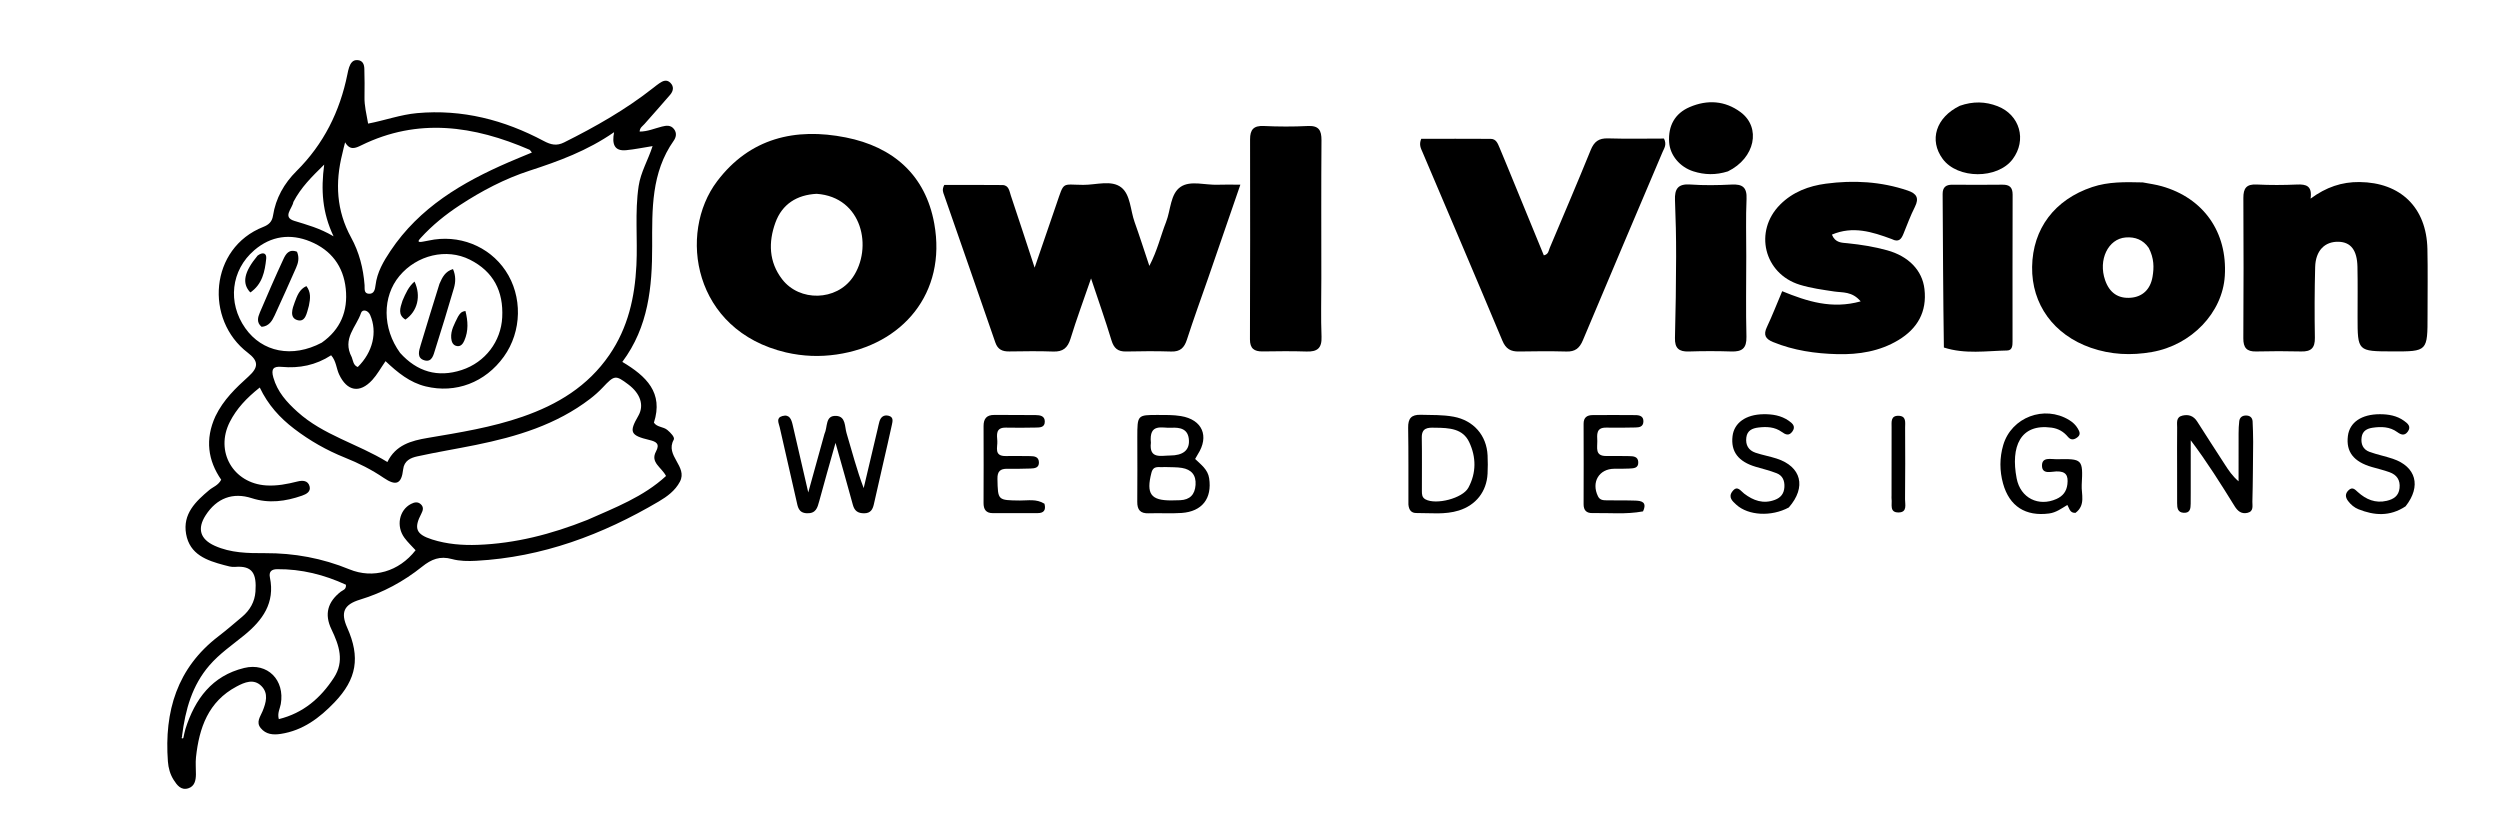
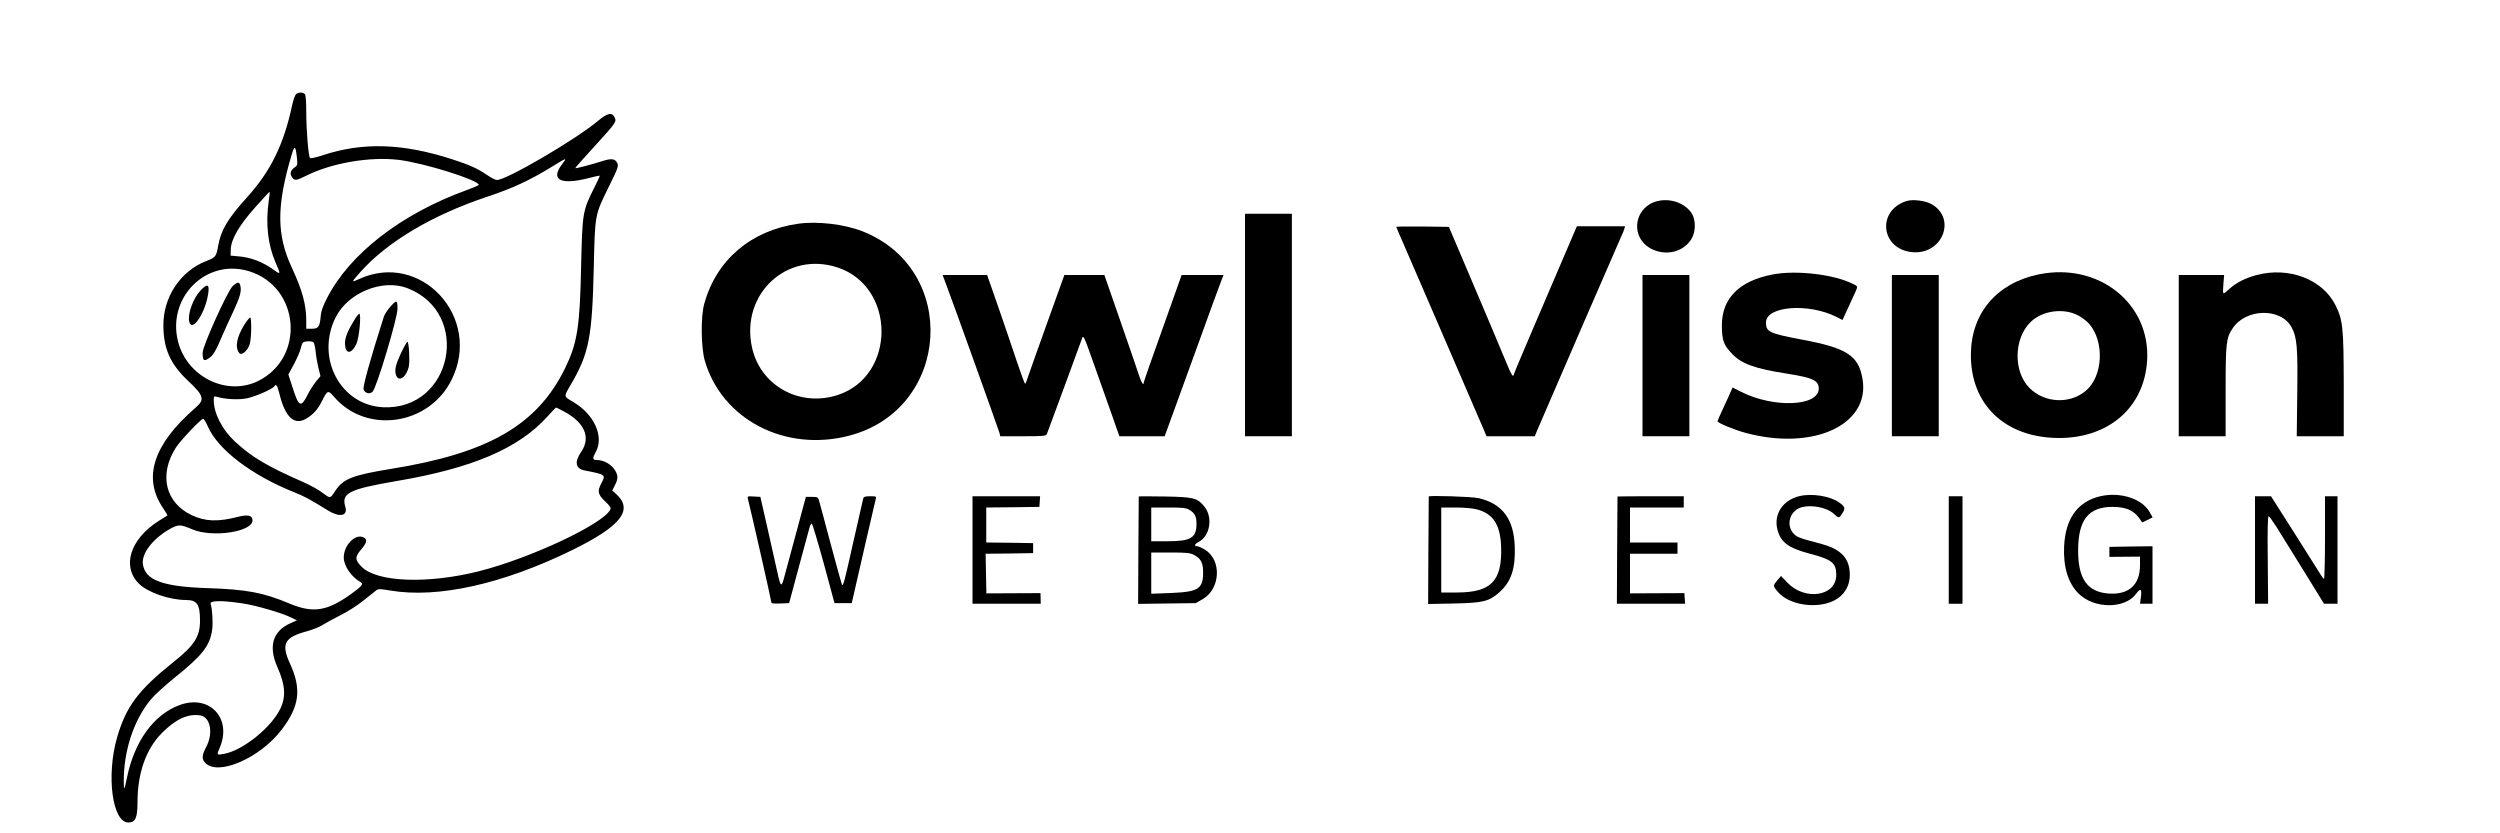
- <svg xmlns="http://www.w3.org/2000/svg" version="1.1" id="Layer_1" x="0px" y="0px" width="2000" viewBox="0 0 1024 336" enable-background="new 0 0 1024 336" xml:space="preserve" height="660">
-   <path fill="#000000" opacity="1" stroke="none" d=" M88.245,169.532   C91.535,162.73 96.61,157.932 101.82,153.218   C105.943,149.488 105.95,146.905 101.504,143.525   C83.741,130.02 85.821,100.641 107.864,91.971   C109.985,91.137 111.425,89.942 111.823,87.372   C112.928,80.225 116.379,74.152 121.457,69.104   C132.573,58.056 139.215,44.715 142.294,29.47   C142.492,28.492 142.683,27.502 143.011,26.564   C143.592,24.904 144.52,23.458 146.554,23.664   C148.642,23.876 149.201,25.494 149.237,27.276   C149.316,31.107 149.395,34.943 149.3,38.772   C149.213,42.312 150.085,45.656 150.778,49.67   C157.688,48.345 164.084,45.985 170.839,45.377   C189.355,43.709 206.519,48.166 222.702,56.78   C225.667,58.358 228.014,58.893 231.038,57.384   C243.883,50.971 256.321,43.915 267.626,34.994   C268.41,34.375 269.196,33.753 270.018,33.186   C271.463,32.189 273.033,31.451 274.545,32.913   C276.176,34.491 275.794,36.334 274.501,37.853   C271.046,41.911 267.456,45.853 263.949,49.867   C263.211,50.712 262.075,51.308 261.993,52.935   C265.224,52.935 268.107,51.645 271.101,50.892   C272.908,50.437 274.754,50.157 276.111,51.964   C277.311,53.564 276.91,55.31 275.963,56.655   C266.712,69.794 267.109,84.742 267.129,99.851   C267.15,116.434 265.646,132.893 254.902,147.274   C264.712,153.1 271.825,159.883 267.841,172.159   C269.126,174.086 271.717,173.767 273.367,175.17   C274.685,176.291 276.53,178.148 275.96,179.16   C272.276,185.691 281.801,190.074 278.49,196.344   C276.538,200.04 273.235,202.439 269.827,204.448   C246.715,218.071 222.117,227.279 195.054,228.74   C191.752,228.918 188.264,228.898 185.122,228.031   C180.221,226.678 176.732,228.076 172.881,231.159   C165.326,237.206 156.85,241.801 147.496,244.639   C140.83,246.662 139.426,249.875 142.231,256.166   C147.614,268.237 146.173,277.163 136.98,286.75   C130.9,293.091 124.056,298.263 114.99,299.646   C111.821,300.129 108.945,299.863 106.806,297.284   C104.761,294.819 106.616,292.622 107.544,290.35   C108.969,286.865 110.075,283.063 107.089,280.056   C103.939,276.886 100.188,278.493 96.897,280.242   C85.307,286.398 81.568,297.161 80.276,309.239   C80.03,311.544 80.277,313.9 80.249,316.232   C80.22,318.684 79.723,321.114 77.115,321.934   C74.147,322.866 72.507,320.643 71.141,318.503   C69.684,316.223 68.97,313.615 68.772,310.943   C67.255,290.441 72.483,272.66 89.52,259.632   C92.826,257.103 95.976,254.369 99.164,251.688   C102.366,248.995 104.341,245.539 104.636,241.376   C105.153,234.073 103.513,230.622 96.229,231.243   C94.787,231.366 93.257,230.896 91.817,230.514   C84.686,228.619 77.701,226.182 76.222,217.738   C74.788,209.546 80.113,204.457 85.738,199.74   C87.246,198.474 89.328,197.912 90.605,195.538   C85.186,187.676 83.897,179.012 88.245,169.532  M240.568,211.996   C251.864,206.979 263.514,202.569 272.805,194.007   C270.906,190.35 266.275,188.478 268.691,183.982   C270.384,180.832 268.816,179.937 266.033,179.271   C258.152,177.385 257.582,176.051 261.445,169.379   C263.916,165.111 262.38,160.284 257.346,156.5   C252.126,152.576 251.662,152.675 246.897,157.739   C245.307,159.428 243.549,160.993 241.707,162.405   C227.856,173.021 211.658,177.881 194.897,181.288   C186.916,182.91 178.869,184.22 170.918,185.97   C168.218,186.564 165.525,187.718 165.128,191.311   C164.471,197.262 162.252,198.242 157.176,194.781   C152.189,191.38 146.852,188.72 141.269,186.482   C133.811,183.492 126.906,179.562 120.495,174.669   C114.641,170.2 109.799,164.908 106.399,157.768   C100.92,162.12 96.887,166.44 94.131,171.861   C87.977,183.962 95.483,197.002 109.023,197.869   C113.416,198.15 117.637,197.319 121.849,196.26   C123.946,195.733 126.135,195.807 126.8,198.214   C127.414,200.438 125.452,201.455 123.703,202.065   C116.964,204.417 110.125,205.354 103.138,203.098   C95.386,200.594 88.773,203.05 84.231,210.106   C80.697,215.596 81.968,219.884 87.936,222.584   C94.507,225.556 101.558,225.649 108.527,225.614   C120.523,225.553 132.011,227.683 143.104,232.233   C152.844,236.229 163.379,233.183 170.226,224.417   C168.716,222.752 167.015,221.17 165.664,219.331   C162.158,214.56 163.496,207.966 168.334,205.456   C169.769,204.711 171.219,204.427 172.471,205.685   C173.575,206.793 173.296,208.047 172.617,209.343   C169.417,215.442 170.365,217.901 176.987,220.009   C183.072,221.946 189.433,222.445 195.735,222.212   C211.025,221.645 225.673,217.927 240.568,211.996  M173.619,97.943   C174.273,97.819 174.931,97.711 175.582,97.569   C187.822,94.889 200.244,99.751 207.061,109.894   C214.086,120.344 213.806,134.782 206.379,145.116   C198.744,155.739 186.633,160.293 174.379,157.316   C167.87,155.736 162.896,151.665 157.919,146.97   C155.89,149.89 154.456,152.534 152.483,154.682   C147.33,160.293 142.143,159.298 138.909,152.424   C137.742,149.943 137.733,146.946 135.63,144.562   C129.331,148.643 122.582,149.975 115.41,149.31   C111.978,148.992 110.955,150.133 111.959,153.663   C113.64,159.574 117.427,163.738 121.833,167.722   C132.453,177.325 146.413,180.745 158.681,188.286   C162.046,181.303 168.427,179.554 175.149,178.42   C188.269,176.205 201.406,174.108 214.048,169.721   C228.383,164.747 240.785,157.26 249.596,144.414   C257.237,133.273 260.018,120.842 260.673,107.675   C261.21,96.881 259.981,86.05 261.584,75.266   C262.438,69.521 265.481,64.557 267.298,58.882   C263.334,59.512 259.928,60.226 256.485,60.559   C251.529,61.04 250.611,57.951 251.535,53.179   C240.516,60.817 228.839,65.07 216.923,68.946   C206.765,72.25 197.305,77.218 188.35,83.083   C182.476,86.931 177.047,91.312 172.31,96.515   C171.398,97.517 170.49,98.611 173.619,97.943  M140.22,61.972   C137.215,73.855 137.792,85.342 143.805,96.304   C147.131,102.368 148.81,108.938 149.329,115.822   C149.435,117.226 148.936,119.227 151.073,119.361   C153.259,119.498 153.617,117.556 153.817,115.879   C154.448,110.573 157.059,106.116 159.928,101.82   C171.792,84.051 189.295,73.746 208.323,65.502   C211.434,64.154 214.58,62.886 217.864,61.517   C217.278,60.827 217.122,60.472 216.861,60.36   C194.14,50.542 171.24,47.146 147.972,58.57   C145.594,59.737 143.338,60.745 141.357,57.332   C140.917,59.023 140.627,60.138 140.22,61.972  M74.555,300.553   C74.817,300.801 73.813,301.638 74.969,301.447   C75.058,301.432 75.129,301.165 75.167,301.006   C75.433,299.876 75.611,298.72 75.96,297.617   C79.858,285.33 86.875,275.84 100.007,272.64   C109.614,270.3 116.747,277.614 115.008,287.421   C114.673,289.311 113.533,291.097 114.2,293.595   C124.266,291.117 131.338,284.942 136.747,276.658   C141.156,269.906 138.927,263.394 135.769,256.827   C132.769,250.59 134.227,245.582 139.566,241.401   C140.401,240.747 141.865,240.569 141.7,238.551   C132.858,234.466 123.491,232.09 113.518,232.176   C111.159,232.197 110.076,233.241 110.559,235.588   C112.7,245.979 107.584,253.069 100.067,259.21   C95.182,263.2 89.928,266.76 85.756,271.602   C78.716,279.771 75.937,289.558 74.555,300.553  M163.889,143.594   C170.812,151.285 179.275,153.817 189.118,150.596   C198.816,147.421 205.203,138.843 205.709,129.025   C206.258,118.354 202.133,110.256 192.449,105.394   C182.898,100.598 170.783,103.48 163.608,112.072   C156.588,120.478 156.519,133.478 163.889,143.594  M131.785,139.398   C139.463,133.996 142.579,126.492 141.623,117.314   C140.658,108.045 135.627,101.483 127.118,97.967   C118.932,94.583 111.006,95.675 104.204,101.485   C94.556,109.726 93.133,123.067 100.485,133.481   C107.391,143.265 119.694,145.798 131.785,139.398  M120.169,81.761   C119.757,84.424 115.566,87.962 120.498,89.493   C125.645,91.09 130.839,92.425 136.628,95.838   C131.984,86.044 131.42,76.851 132.789,66.457   C127.568,71.584 123.33,75.746 120.169,81.761  M144.084,145.362   C144.653,146.851 144.7,148.667 146.542,149.37   C152.71,143.296 154.66,135.075 151.619,128.069   C150.719,125.998 148.406,125.597 147.872,127.238   C146.033,132.896 140.013,137.7 144.084,145.362  z" />
-   <path fill="#000000" opacity="1" stroke="none" d=" M321.91,143.388   C283.847,134.421 277.608,94.573 293.742,73.266   C307.11,55.611 325.711,51.223 346.438,55.336   C365.812,59.181 379.077,70.706 382.674,90.622   C387.827,119.159 369.612,140.343 342.66,144.244   C335.831,145.233 329.053,145.03 321.91,143.388  M334.497,78.428   C326.408,78.845 320.365,82.628 317.605,90.226   C314.701,98.222 314.904,106.333 320.362,113.421   C327.523,122.722 342.577,122.32 349.262,112.683   C357.578,100.695 353.324,79.75 334.497,78.428  z" />
-   <path fill="#000000" opacity="1" stroke="none" d=" M494.913,112.796   C491.877,121.49 488.869,129.784 486.155,138.173   C485.079,141.5 483.402,143.141 479.751,143.027   C473.594,142.833 467.425,142.871 461.266,143.013   C457.877,143.091 456.241,141.687 455.255,138.428   C452.815,130.362 449.998,122.409 446.892,113.088   C443.773,122.147 440.906,129.879 438.491,137.749   C437.32,141.564 435.367,143.184 431.357,143.031   C425.37,142.802 419.367,142.921 413.372,142.992   C410.585,143.025 408.687,142.235 407.681,139.309   C400.749,119.166 393.695,99.066 386.708,78.942   C386.339,77.879 385.72,76.78 386.773,74.802   C394.421,74.802 402.505,74.743 410.587,74.836   C413.244,74.867 413.439,77.362 414.042,79.149   C417.177,88.443 420.202,97.775 423.784,108.67   C427.078,99.076 429.9,90.859 432.72,82.642   C435.984,73.131 434.806,74.708 443.69,74.763   C448.962,74.796 455.213,72.647 459.26,75.8   C463.064,78.765 462.992,85.137 464.725,89.974   C466.732,95.573 468.529,101.247 470.775,107.96   C474.113,101.543 475.419,95.574 477.627,89.966   C479.562,85.052 479.324,78.416 483.623,75.551   C487.67,72.853 493.675,74.923 498.813,74.704   C501.441,74.592 504.078,74.685 508.053,74.685   C503.52,87.854 499.29,100.144 494.913,112.796  z" />
-   <path fill="#000000" opacity="1" stroke="none" d=" M617.248,66.83   C622.363,79.336 627.355,91.478 632.352,103.631   C634.307,103.208 634.305,101.682 634.78,100.557   C640.407,87.22 646.105,73.911 651.55,60.499   C652.947,57.06 654.852,55.607 658.621,55.721   C666.386,55.958 674.163,55.792 681.563,55.792   C682.81,58.293 681.65,59.735 681.025,61.209   C670.127,86.951 659.142,112.655 648.339,138.436   C646.975,141.692 645.162,143.117 641.646,143.025   C635.157,142.856 628.659,142.89 622.168,143.014   C618.768,143.079 616.776,141.929 615.37,138.568   C604.58,112.782 593.585,87.081 582.66,61.351   C582.018,59.84 581.114,58.36 582.138,55.89   C591.434,55.89 601.022,55.855 610.609,55.916   C612.865,55.931 613.5,57.883 614.227,59.561   C615.219,61.851 616.162,64.163 617.248,66.83  z" />
-   <path fill="#000000" opacity="1" stroke="none" d=" M994.324,127.994   C994.335,143.016 994.335,143.016 979.927,142.978   C965.662,142.94 965.664,142.94 965.663,128.817   C965.662,121.987 965.755,115.155 965.613,108.328   C965.471,101.498 962.892,98.219 957.909,98.071   C952.229,97.903 948.467,101.683 948.291,108.421   C948.037,118.076 948.009,127.744 948.172,137.401   C948.241,141.533 946.639,143.1 942.606,142.998   C936.446,142.842 930.277,142.85 924.117,143.002   C920.231,143.099 918.846,141.443 918.868,137.622   C918.982,118.466 918.998,99.308 918.883,80.152   C918.859,76.14 920.14,74.402 924.359,74.614   C929.842,74.891 935.358,74.864 940.844,74.623   C944.589,74.459 947.153,75.127 946.416,80.392   C952.819,75.687 959.207,73.526 966.459,73.603   C983.27,73.78 993.883,84.005 994.267,101.01   C994.466,109.834 994.316,118.667 994.324,127.994  z" />
-   <path fill="#000000" opacity="1" stroke="none" d=" M877.67,73.757   C880.572,74.289 883.055,74.642 885.447,75.319   C902.598,80.171 912.386,94.12 911.282,112.024   C910.35,127.147 897.637,140.373 881.473,143.217   C872.94,144.718 864.595,144.343 856.388,141.483   C841.209,136.194 832.123,123.68 832.352,108.352   C832.586,92.662 841.626,80.787 856.961,75.659   C863.606,73.437 870.385,73.577 877.67,73.757  M880.131,100.592   C877.837,97.262 874.581,95.99 870.666,96.3   C863.474,96.87 859.357,105.481 862.256,113.812   C864.057,118.99 867.606,121.412 872.776,120.994   C877.553,120.607 880.788,117.604 881.675,112.437   C882.326,108.64 882.33,104.84 880.131,100.592  z" />
-   <path fill="#000000" opacity="1" stroke="none" d=" M774.874,96.969   C766.738,93.957 758.918,91.503 750.344,95.143   C751.755,98.594 754.424,98.431 756.778,98.673   C762.254,99.234 767.669,100.091 772.978,101.561   C781.811,104.007 787.376,109.806 788.258,117.431   C789.339,126.769 785.412,133.622 777.591,138.337   C769.927,142.958 761.366,144.317 752.601,144.099   C743.584,143.875 734.703,142.609 726.241,139.143   C723.137,137.872 722.196,136.227 723.714,133.015   C725.905,128.376 727.762,123.579 729.987,118.316   C740.243,122.507 750.324,125.76 762.128,122.481   C758.613,118.308 754.7,118.951 751.342,118.442   C746.564,117.717 741.776,117.089 737.158,115.662   C722.508,111.132 718.284,93.756 729.13,82.856   C734.311,77.649 740.873,75.205 747.887,74.272   C759.221,72.764 770.468,73.38 781.429,77.096   C785.04,78.32 786.172,80.154 784.331,83.8   C782.533,87.358 781.155,91.131 779.647,94.831   C778.802,96.903 777.778,98.461 774.874,96.969  z" />
-   <path fill="#000000" opacity="1" stroke="none" d=" M541.218,113   C541.217,121.327 540.993,129.162 541.299,136.977   C541.483,141.683 539.542,143.167 535.15,143.022   C529.162,142.824 523.161,142.899 517.168,142.987   C513.704,143.037 511.969,141.791 511.981,138.048   C512.069,110.738 512.087,83.428 512.03,56.118   C512.022,52.103 513.494,50.457 517.652,50.65   C523.634,50.928 529.65,50.954 535.629,50.652   C540.164,50.423 541.312,52.366 541.279,56.548   C541.131,75.198 541.217,93.849 541.218,113  z" />
-   <path fill="#000000" opacity="1" stroke="none" d=" M715.27,104   C715.265,115.329 715.069,126.162 715.342,136.983   C715.462,141.71 713.538,143.152 709.166,143.007   C703.342,142.814 697.502,142.821 691.678,143.011   C687.631,143.142 685.956,141.592 686.064,137.468   C686.356,126.315 686.513,115.157 686.539,104   C686.557,96.343 686.384,88.681 686.073,81.029   C685.889,76.497 687.234,74.258 692.288,74.612   C697.924,75.008 703.621,74.923 709.27,74.634   C713.717,74.406 715.598,75.755 715.385,80.515   C715.043,88.163 715.279,95.837 715.27,104  z" />
-   <path fill="#000000" opacity="1" stroke="none" d=" M796.215,141.385   C795.904,120.165 795.825,99.349 795.704,78.534   C795.687,75.753 797.018,74.675 799.682,74.695   C806.512,74.745 813.343,74.777 820.172,74.687   C823.097,74.649 824.382,75.753 824.372,78.788   C824.306,98.778 824.339,118.769 824.334,138.76   C824.333,140.461 824.321,142.561 822.138,142.602   C813.562,142.765 804.93,144.185 796.215,141.385  z" />
-   <path fill="#000000" opacity="1" stroke="none" d=" M802.74,42.371   C808.178,40.46 813.238,40.609 818.201,42.535   C827.359,46.088 830.263,56.399 824.382,64.243   C818.201,72.487 801.852,72.432 795.735,64.145   C790.063,56.46 792.92,47.149 802.74,42.371  z" />
-   <path fill="#000000" opacity="1" stroke="none" d=" M707.751,69.239   C702.765,70.811 698.163,70.671 693.621,69.228   C688.004,67.442 684.048,62.616 683.685,57.33   C683.221,50.573 686.028,45.492 692.09,42.895   C699.342,39.787 706.546,40.25 712.915,44.957   C721.469,51.278 718.878,63.799 707.751,69.239  z" />
-   <path fill="#000000" opacity="1" stroke="none" d=" M337.685,176.823   C339.099,173.875 337.911,169.177 342.489,169.391   C346.477,169.577 345.947,173.774 346.739,176.417   C348.977,183.877 350.895,191.434 353.766,198.972   C355.686,190.844 357.606,182.716 359.525,174.589   C359.754,173.619 359.934,172.635 360.216,171.681   C360.769,169.81 362.035,168.851 363.976,169.333   C366.08,169.855 365.62,171.618 365.319,173.025   C364.172,178.387 362.906,183.723 361.69,189.07   C360.436,194.582 359.205,200.098 357.93,205.605   C357.452,207.671 356.628,209.262 354.007,209.283   C351.433,209.304 350.014,208.344 349.334,205.834   C347.161,197.819 344.869,189.836 342.229,180.44   C339.755,189.249 337.579,196.762 335.557,204.316   C334.826,207.047 334.194,209.398 330.538,209.271   C326.979,209.147 326.775,206.537 326.224,204.157   C323.899,194.117 321.626,184.065 319.36,174.012   C318.98,172.329 317.751,170.213 320.455,169.451   C323.377,168.629 324.155,170.802 324.676,173.064   C326.685,181.789 328.701,190.512 331.063,200.747   C333.499,191.997 335.555,184.609 337.685,176.823  z" />
-   <path fill="#000000" opacity="1" stroke="none" d=" M922.892,180.061   C922.807,188.544 922.795,196.541 922.575,204.531   C922.53,206.156 923.201,208.465 920.616,209.088   C918.108,209.692 916.55,208.391 915.295,206.363   C909.693,197.314 904.045,188.293 897.324,179.38   C897.324,186.537 897.325,193.694 897.323,200.851   C897.323,202.351 897.326,203.85 897.302,205.35   C897.27,207.274 897.138,209.203 894.482,209.082   C891.938,208.966 891.759,207.054 891.75,205.139   C891.727,200.474 891.741,195.808 891.74,191.143   C891.739,185.478 891.698,179.812 891.76,174.148   C891.78,172.25 891.177,169.894 893.961,169.26   C896.473,168.688 898.509,169.398 899.966,171.694   C903.715,177.601 907.53,183.466 911.326,189.343   C912.843,191.69 914.379,194.024 916.915,196.184   C916.915,189.632 916.899,183.081 916.927,176.529   C916.934,174.868 916.996,173.196 917.197,171.549   C917.385,170.015 918.419,169.235 919.962,169.23   C921.532,169.225 922.559,170.06 922.663,171.591   C922.843,174.244 922.827,176.911 922.892,180.061  z" />
-   <path fill="#000000" opacity="1" stroke="none" d=" M465.84,178.098   C465.861,169.038 465.861,168.996 474.249,169.007   C477.399,169.011 480.6,168.952 483.689,169.461   C492.504,170.912 495.407,177.702 490.597,185.168   C490.25,185.706 489.959,186.279 489.525,187.042   C491.957,189.373 494.726,191.332 495.269,194.941   C496.509,203.182 492.415,208.566 483.992,209.148   C479.523,209.457 475.013,209.127 470.528,209.29   C467.062,209.416 465.787,207.872 465.823,204.524   C465.914,195.878 465.846,187.23 465.84,178.098  M476.834,190.334   C474.9,190.65 472.466,189.408 471.627,192.678   C469.41,201.326 471.344,204.088 479.904,204.006   C481.068,203.995 482.234,203.98 483.397,203.926   C487.384,203.741 489.427,201.642 489.703,197.659   C489.985,193.586 487.95,191.348 484.147,190.702   C482.033,190.342 479.841,190.444 476.834,190.334  M471.405,180.373   C470.602,187.197 475.574,185.626 479.238,185.617   C484.577,185.605 487.158,183.468 486.992,179.471   C486.792,174.647 483.36,174.034 479.659,174.252   C476.033,174.465 470.587,172.193 471.405,180.373  z" />
-   <path fill="#000000" opacity="1" stroke="none" d=" M850.112,209.113   C847.729,209.188 847.688,207.322 846.788,205.869   C844.414,207.296 842.188,208.985 839.311,209.364   C829.716,210.626 823.054,206.47 820.453,197.105   C819.009,191.907 818.995,186.553 820.523,181.345   C823.876,169.922 837.35,164.856 847.531,171.086   C848.98,171.973 850.205,173.086 851.054,174.551   C851.728,175.715 852.404,176.951 850.977,178.099   C849.637,179.178 848.277,179.466 847.046,177.992   C845.264,175.857 843.108,174.578 840.281,174.197   C827.478,172.468 823.518,181.985 826.018,194.977   C827.585,203.114 835.039,206.675 842.325,203.422   C844.958,202.246 846.469,200.338 846.809,197.349   C847.211,193.82 846.257,192.029 842.312,192.129   C840.134,192.185 836.384,193.498 836.399,189.707   C836.414,186.104 840.073,187.179 842.344,187.135   C852.921,186.929 853.255,187.004 852.67,197.646   C852.463,201.411 854.393,205.943 850.112,209.113  z" />
-   <path fill="#000000" opacity="1" stroke="none" d=" M576.885,205.688   C576.849,194.903 576.958,184.586 576.779,174.274   C576.713,170.427 578.069,168.831 581.969,168.937   C586.458,169.058 590.951,168.9 595.395,169.722   C603.546,171.229 608.935,177.335 609.315,185.607   C609.43,188.097 609.437,190.602 609.305,193.09   C608.913,200.414 604.539,205.957 597.53,208.145   C591.835,209.923 585.98,209.143 580.179,209.176   C578.229,209.187 577.095,208.146 576.885,205.688  M587.637,174.235   C584.775,174.131 582.295,174.304 582.363,178.27   C582.49,185.567 582.39,192.867 582.405,200.165   C582.408,201.49 582.423,202.792 583.874,203.581   C588.187,205.926 599.067,203.193 601.445,198.803   C604.74,192.72 604.673,186.249 601.775,180.12   C599.186,174.646 593.806,174.256 587.637,174.235  z" />
-   <path fill="#000000" opacity="1" stroke="none" d=" M427.814,205.366   C428.55,208.161 427.358,209.194 425.105,209.206   C418.946,209.238 412.787,209.21 406.629,209.22   C403.831,209.225 402.854,207.65 402.861,205.077   C402.889,194.59 402.929,184.103 402.869,173.617   C402.852,170.505 404.129,168.971 407.29,168.996   C412.949,169.042 418.609,168.99 424.268,169.063   C425.961,169.085 427.864,169.358 427.947,171.558   C428.049,174.246 425.855,174.141 424.038,174.172   C420.044,174.238 416.046,174.297 412.054,174.196   C407.714,174.086 408.339,177.169 408.504,179.727   C408.663,182.201 407.02,185.893 411.916,185.835   C415.244,185.795 418.574,185.818 421.903,185.861   C423.628,185.883 425.43,186.059 425.542,188.326   C425.658,190.68 423.814,190.894 422.111,190.949   C418.95,191.052 415.786,191.096 412.624,191.05   C409.736,191.008 408.487,192.057 408.555,195.202   C408.747,204.014 408.624,203.942 417.783,204.05   C421.057,204.089 424.456,203.284 427.814,205.366  z" />
-   <path fill="#000000" opacity="1" stroke="none" d=" M672.978,208.506   C665.885,209.816 659.068,209.056 652.269,209.197   C649.821,209.247 648.633,208.077 648.642,205.556   C648.679,194.578 648.689,183.599 648.642,172.621   C648.631,169.989 650.069,169.074 652.375,169.06   C658.196,169.025 664.018,169.009 669.838,169.068   C671.581,169.085 673.274,169.481 673.132,171.825   C673.009,173.86 671.438,174.107 669.901,174.136   C665.91,174.213 661.916,174.278 657.927,174.194   C653.688,174.105 654.173,177.1 654.255,179.715   C654.336,182.329 653.183,185.819 657.836,185.816   C660.996,185.815 664.157,185.79 667.316,185.863   C668.993,185.902 670.9,185.988 671.031,188.254   C671.189,190.979 668.977,190.856 667.192,190.965   C665.203,191.087 663.202,191.024 661.206,191.038   C654.934,191.082 651.72,196.548 654.526,202.312   C655.366,204.037 656.889,203.951 658.353,203.978   C662.177,204.048 666.007,203.947 669.828,204.085   C672.353,204.176 674.762,204.648 672.978,208.506  z" />
-   <path fill="#000000" opacity="1" stroke="none" d=" M985.324,206.429   C978.876,210.706 972.474,210.202 966.017,207.625   C964.315,206.946 962.896,205.74 961.767,204.245   C960.595,202.692 960.524,201.193 962,199.812   C963.588,198.325 964.605,199.532 965.76,200.578   C969.129,203.632 972.983,205.267 977.617,204.174   C980.396,203.518 982.506,202.202 982.853,198.988   C983.214,195.65 981.72,193.522 978.718,192.445   C976.38,191.607 973.949,191.023 971.557,190.337   C964.044,188.183 960.877,184.093 961.699,177.596   C962.404,172.018 967.292,168.708 974.765,168.701   C978.329,168.698 981.745,169.285 984.689,171.404   C986.17,172.469 987.795,173.735 986.191,175.885   C984.85,177.68 983.406,177.106 981.891,176.005   C978.851,173.795 975.375,173.725 971.852,174.232   C969.575,174.56 967.696,175.508 967.327,178.115   C966.93,180.921 967.888,183.167 970.59,184.141   C973.706,185.264 976.994,185.903 980.135,186.966   C989.611,190.172 991.86,198.161 985.324,206.429  z" />
-   <path fill="#000000" opacity="1" stroke="none" d=" M732.698,206.898   C725.533,210.772 716.113,210.217 711.234,205.802   C709.632,204.353 707.737,202.723 709.587,200.312   C711.621,197.662 712.903,200.077 714.399,201.216   C718.162,204.081 722.216,205.567 726.976,203.787   C729.454,202.86 730.73,201.19 730.889,198.568   C731.046,195.972 730.166,193.834 727.724,192.878   C724.948,191.792 722.022,191.09 719.155,190.243   C712.008,188.132 708.881,184.007 709.648,177.674   C710.307,172.228 715.076,168.835 722.203,168.705   C725.945,168.636 729.542,169.199 732.668,171.38   C734.185,172.44 735.712,173.738 734.088,175.88   C732.7,177.711 731.3,177.03 729.797,175.948   C726.903,173.865 723.581,173.742 720.212,174.156   C717.745,174.459 715.663,175.357 715.294,178.237   C714.901,181.313 716.177,183.508 719.071,184.481   C721.906,185.435 724.887,185.952 727.735,186.875   C737.815,190.144 740.021,198.521 732.698,206.898  z" />
-   <path fill="#000000" opacity="1" stroke="none" d=" M774.778,201.879   C774.779,192.274 774.756,183.153 774.797,174.032   C774.806,171.95 774.344,169.264 777.648,169.345   C780.939,169.426 780.326,172.153 780.336,174.194   C780.385,183.978 780.414,193.763 780.305,203.546   C780.282,205.631 781.322,208.86 777.731,208.942   C773.757,209.032 775.102,205.594 774.783,203.358   C774.737,203.033 774.777,202.695 774.778,201.879  z" />
-   <path fill="#000000" opacity="1" stroke="none" d=" M180.002,115.303   C181.204,112.524 182.38,110.21 185.545,109.25   C186.748,112.013 186.637,114.621 185.908,117.115   C183.446,125.535 180.88,133.926 178.228,142.289   C177.56,144.398 176.962,147.493 173.902,146.647   C170.566,145.725 171.615,142.705 172.313,140.362   C174.771,132.112 177.345,123.896 180.002,115.303  z" />
-   <path fill="#000000" opacity="1" stroke="none" d=" M164.86,122.211   C166.185,119.161 167.341,116.448 169.792,114.368   C172.566,120.285 170.995,126.565 166.066,129.944   C162.893,128 163.864,125.279 164.86,122.211  z" />
-   <path fill="#000000" opacity="1" stroke="none" d=" M187.591,128.758   C188.321,127.61 188.771,126.688 190.646,126.42   C191.678,130.508 191.954,134.544 190.177,138.584   C189.642,139.801 188.776,141.028 187.234,140.798   C185.474,140.536 184.929,139.018 184.812,137.486   C184.573,134.372 186.122,131.759 187.591,128.758  z" />
-   <path fill="#000000" opacity="1" stroke="none" d=" M121.655,102.152   C122.681,104.627 122.162,106.716 121.275,108.719   C118.384,115.246 115.486,121.771 112.488,128.249   C111.444,130.507 110.145,132.677 107.165,132.913   C104.986,131.153 105.609,128.991 106.447,127.026   C109.573,119.695 112.736,112.376 116.099,105.153   C117.037,103.138 118.357,100.879 121.655,102.152  z" />
-   <path fill="#000000" opacity="1" stroke="none" d=" M105.516,103.727   C107.766,102.086 109.272,102.747 109.038,105.005   C108.49,110.285 107.424,115.49 102.535,118.827   C98.986,115.085 99.937,110.443 105.516,103.727  z" />
-   <path fill="#000000" opacity="1" stroke="none" d=" M126.526,124.263   C125.651,127.257 125.144,131.236 121.691,130.127   C118.485,129.098 119.749,125.395 120.745,122.759   C121.711,120.202 122.629,117.521 125.501,116.222   C127.382,118.695 127.152,121.263 126.526,124.263  z" />
+ <svg xmlns="http://www.w3.org/2000/svg" version="1.0" width="2000pt" height="666pt" viewBox="0 0 2000 666" preserveAspectRatio="xMidYMid meet">
+   <g transform="translate(0,666) scale(0.1,-0.1)" fill="#000000" stroke="none">
+     <path d="M2367 5905 c-8 -8 -22 -49 -31 -92 -67 -311 -171 -523 -361 -733 -154 -170 -208 -262 -230 -388 -15 -85 -19 -91 -99 -122 -204 -81 -341 -288 -339 -515 1 -187 57 -310 200 -444 124 -116 133 -148 57 -213 -336 -291 -424 -557 -262 -799 22 -33 39 -61 37 -63 -2 -2 -34 -22 -70 -44 -227 -143 -297 -363 -158 -501 70 -70 242 -130 375 -131 91 0 114 -33 114 -166 0 -127 -45 -197 -213 -331 -281 -224 -380 -357 -451 -605 -87 -305 -37 -678 91 -678 56 0 73 38 73 160 0 235 67 426 195 556 111 112 213 158 310 140 79 -15 102 -142 45 -251 -36 -69 -38 -98 -6 -130 104 -104 437 42 609 267 143 188 161 325 67 529 -73 158 -45 211 136 259 44 12 99 34 124 50 25 16 90 51 145 79 56 28 137 79 184 118 46 37 92 74 102 81 15 12 33 11 110 -2 379 -65 901 51 1456 323 393 193 494 323 350 451 l-29 26 21 42 c25 48 26 73 7 110 -28 53 -92 92 -152 92 -34 0 -36 14 -9 62 70 123 -10 303 -179 402 -78 46 -77 40 -22 135 148 251 173 382 186 931 10 441 8 427 121 657 72 146 78 163 68 187 -17 37 -48 41 -121 17 -82 -26 -212 -61 -216 -56 -2 1 66 79 151 171 176 193 181 200 164 235 -22 43 -56 36 -133 -28 -181 -151 -731 -473 -809 -473 -11 0 -47 18 -80 41 -75 51 -136 79 -278 125 -396 128 -715 138 -1035 32 -54 -18 -97 -27 -102 -22 -13 14 -30 226 -30 370 0 88 -4 134 -12 142 -16 16 -53 15 -71 -3z m8 -503 c6 -58 5 -65 -14 -78 -36 -25 -45 -52 -26 -80 20 -31 33 -30 108 7 206 105 515 158 747 130 204 -25 640 -162 640 -200 0 -4 -42 -22 -92 -40 -526 -190 -940 -510 -1122 -866 -32 -62 -48 -106 -50 -140 -7 -88 -18 -105 -71 -105 l-45 0 0 64 c0 130 -32 246 -116 426 -122 262 -122 494 -2 898 24 82 32 79 43 -16z m2120 -58 c-92 -122 -12 -165 205 -111 52 14 96 23 98 22 2 -2 -19 -48 -47 -103 -90 -179 -92 -194 -102 -617 -10 -491 -30 -618 -128 -820 -221 -453 -611 -680 -1387 -805 -313 -51 -387 -79 -451 -176 -43 -65 -39 -64 -105 -15 -28 22 -95 59 -147 82 -298 131 -415 201 -552 327 -101 94 -169 226 -169 330 0 31 2 34 22 28 74 -21 179 -26 246 -12 66 14 204 74 217 96 14 22 24 7 40 -59 46 -189 119 -257 215 -200 58 35 90 71 126 141 44 88 49 89 96 34 258 -302 760 -230 941 136 248 501 -250 1037 -746 803 -59 -28 -57 -23 19 62 217 242 576 454 1014 600 203 67 341 132 520 242 116 72 120 73 75 15z m-2345 -290 c-26 -182 -8 -349 54 -493 43 -98 42 -100 -11 -62 -89 65 -184 102 -283 110 l-65 6 1 47 c1 81 65 193 196 340 62 70 114 125 116 124 1 -2 -2 -34 -8 -72z m-157 -564 c406 -125 452 -690 72 -878 -250 -123 -566 31 -640 313 -92 355 225 671 568 565z m1268 -136 c516 -202 357 -976 -195 -952 -342 15 -543 395 -381 719 100 199 377 311 576 233z m-754 -432 c6 -4 14 -36 18 -72 3 -36 13 -95 22 -132 l17 -67 -36 -43 c-19 -24 -50 -71 -67 -106 -54 -107 -71 -98 -121 60 l-33 102 46 85 c25 48 48 102 52 121 4 19 12 41 17 48 11 13 66 16 85 4z m2005 -554 c165 -88 216 -207 138 -322 -57 -83 -46 -136 29 -150 165 -32 168 -34 133 -100 -35 -65 -30 -91 29 -147 43 -41 49 -51 40 -68 -63 -117 -642 -388 -1050 -491 -409 -103 -814 -88 -937 35 -56 56 -56 80 -4 140 44 51 50 79 21 95 -66 35 -161 -59 -161 -160 0 -67 61 -156 136 -198 24 -14 7 -34 -83 -98 -188 -134 -300 -151 -488 -72 -210 88 -343 113 -656 123 -360 12 -499 64 -516 193 -11 83 76 198 207 275 75 44 91 44 189 2 160 -68 481 -20 481 72 0 40 -37 49 -117 28 -161 -41 -260 -37 -368 13 -213 100 -266 325 -128 541 37 58 201 231 219 231 5 0 22 -28 37 -62 80 -185 353 -392 693 -527 76 -30 123 -55 268 -145 96 -58 161 -44 138 32 -32 107 33 139 407 203 609 103 977 260 1208 514 37 41 69 75 71 75 2 0 31 -14 64 -32z m-2579 -1534 c112 -16 326 -78 402 -117 l40 -20 -50 -22 c-144 -64 -180 -186 -105 -354 62 -138 69 -236 22 -332 -72 -148 -293 -327 -441 -358 -66 -14 -69 -11 -47 38 109 240 -75 441 -319 350 -207 -77 -361 -292 -420 -584 -20 -100 -25 -105 -25 -24 0 244 79 484 213 649 29 36 115 115 192 177 224 180 283 255 302 383 8 53 2 167 -12 209 -8 27 81 29 248 5z" />
+     <path d="M1863 4373 c-41 -36 -243 -483 -242 -535 1 -64 9 -71 50 -44 36 25 51 49 114 196 18 41 53 119 79 173 55 118 68 164 60 206 -8 38 -21 39 -61 4z" />
+     <path d="M1605 4337 c-60 -63 -106 -190 -91 -251 23 -92 134 79 153 235 8 66 -9 71 -62 16z" />
+     <path d="M1955 4063 c-61 -99 -77 -180 -42 -226 18 -26 69 16 85 71 14 46 16 212 3 212 -5 0 -26 -26 -46 -57z" />
+     <path d="M3121 4204 c-22 -25 -45 -60 -50 -77 -112 -351 -171 -564 -162 -584 14 -31 49 -39 72 -16 32 31 199 589 199 663 0 72 -6 74 -59 14z" />
+     <path d="M2839 4107 c-54 -86 -79 -146 -79 -190 0 -91 49 -96 91 -9 22 45 41 242 23 242 -5 0 -21 -19 -35 -43z" />
+     <path d="M3211 3841 c-47 -100 -57 -144 -42 -184 22 -58 85 -11 102 74 8 47 1 187 -11 194 -4 2 -26 -35 -49 -84z" />
+     <path d="M13241 5046 c-87 -29 -144 -107 -144 -197 2 -210 303 -288 428 -111 45 65 45 172 -1 229 -63 79 -181 112 -283 79z" />
+     <path d="M15250 5051 c-237 -77 -204 -382 45 -408 241 -25 361 265 159 383 -49 29 -154 42 -204 25z" />
+     <path d="M9960 4060 l0 -890 188 0 187 0 0 890 0 890 -187 0 -188 0 0 -890z" />
+     <path d="M6385 4870 c-377 -53 -654 -289 -751 -640 -29 -102 -26 -349 4 -454 136 -472 644 -736 1157 -601 812 213 881 1333 101 1636 -144 56 -360 81 -511 59z m316 -350 c466 -154 469 -864 4 -1019 -308 -102 -625 74 -690 384 -90 425 282 769 686 635z" />
+     <path d="M11170 4845 c0 -2 12 -30 26 -62 23 -53 622 -1437 674 -1560 l22 -53 193 0 193 0 22 53 c83 195 665 1537 675 1557 7 14 16 35 19 48 l7 22 -193 0 -193 0 -248 -579 c-137 -319 -251 -588 -254 -600 -9 -36 -16 -25 -85 142 -37 89 -150 358 -252 597 l-185 435 -211 3 c-115 1 -210 0 -210 -3z" />
+     <path d="M14185 4465 c-271 -51 -411 -191 -410 -410 1 -118 13 -153 79 -223 77 -82 179 -120 441 -161 209 -33 255 -55 255 -120 0 -142 -359 -157 -618 -27 l-72 36 -9 -22 c-5 -13 -32 -72 -60 -132 -28 -60 -51 -112 -51 -116 0 -13 135 -69 228 -94 541 -144 995 67 932 433 -32 188 -126 248 -494 316 -253 48 -280 61 -278 138 4 129 341 154 563 42 l49 -25 24 52 c13 29 40 88 60 131 43 94 44 83 -1 106 -150 76 -450 111 -638 76z" />
+     <path d="M16310 4465 c-336 -69 -541 -311 -543 -640 -3 -403 275 -667 703 -669 402 -1 684 246 707 619 28 457 -388 788 -867 690z m318 -330 c29 -16 67 -45 84 -64 125 -143 113 -418 -24 -536 -129 -110 -332 -100 -453 22 -130 132 -125 396 10 527 94 92 266 115 383 51z" />
+     <path d="M18054 4460 c-91 -24 -164 -61 -219 -111 -55 -51 -54 -51 -48 36 l6 75 -182 0 -181 0 0 -645 0 -645 188 0 187 0 0 357 c0 391 4 428 56 506 106 161 386 166 471 10 44 -80 51 -161 46 -535 l-4 -338 188 0 188 0 0 408 c-1 462 -7 521 -65 638 -103 209 -371 312 -631 244z" />
+     <path d="M7566 4393 c55 -144 423 -1171 430 -1197 l6 -26 183 0 c165 0 184 2 190 18 21 55 274 741 280 761 11 35 17 22 88 -179 36 -102 98 -278 139 -392 l73 -208 181 0 181 0 16 43 c9 23 109 298 222 611 113 313 212 585 220 603 l14 33 -168 0 -168 0 -151 -425 c-84 -234 -152 -429 -152 -435 0 -27 -18 -4 -33 43 -9 28 -76 224 -149 434 l-133 383 -160 0 -160 0 -143 -398 c-78 -218 -148 -414 -154 -434 -6 -21 -14 -38 -17 -38 -4 0 -34 82 -68 183 -33 100 -100 296 -148 435 l-88 252 -178 0 -178 0 25 -67z" />
+     <path d="M13140 3815 l0 -645 188 0 187 0 0 645 0 645 -187 0 -188 0 0 -645z" />
+     <path d="M15135 3815 l0 -645 188 0 187 0 0 645 0 645 -187 0 -188 0 0 -645z" />
+     <path d="M14395 2691 c-131 -32 -205 -141 -177 -262 25 -106 86 -152 258 -198 181 -47 214 -74 214 -172 0 -168 -247 -208 -389 -62 l-53 55 -29 -34 c-36 -42 -36 -46 1 -90 106 -128 385 -148 506 -36 55 51 79 117 71 200 -10 112 -80 178 -230 218 -173 45 -190 52 -217 80 -53 56 -43 146 22 193 65 48 232 29 299 -34 39 -37 43 -36 68 5 25 41 22 53 -27 87 -71 51 -219 74 -317 50z" />
+     <path d="M16769 2681 c-160 -51 -246 -183 -256 -391 -8 -165 32 -295 115 -378 124 -124 372 -125 461 -2 36 50 48 38 37 -36 l-6 -44 50 0 50 0 0 230 0 230 -172 -2 -173 -3 0 -40 0 -40 123 1 122 1 0 -69 c0 -158 -91 -239 -255 -226 -167 14 -240 118 -240 343 0 246 82 350 275 350 121 -1 181 -32 236 -123 1 -2 21 6 43 18 l42 21 -23 41 c-66 118 -263 172 -429 119z" />
+     <path d="M5984 2666 c30 -119 186 -808 186 -821 0 -13 11 -15 71 -13 l72 3 78 290 c43 160 82 303 86 318 4 16 12 28 17 28 5 0 48 -143 96 -318 l86 -318 69 0 69 0 8 35 c29 130 179 779 184 798 6 21 3 22 -44 22 -40 0 -52 -4 -56 -17 -3 -10 -39 -168 -80 -351 -70 -314 -80 -352 -90 -341 -2 2 -43 150 -91 329 -47 179 -90 336 -94 350 -7 22 -13 25 -56 25 l-48 0 -78 -290 c-43 -159 -85 -318 -95 -352 -22 -84 -29 -80 -53 30 -12 50 -47 209 -79 352 l-59 260 -53 3 c-52 3 -52 3 -46 -22z" />
+     <path d="M7780 2260 l0 -430 273 0 273 0 -1 43 -1 42 -217 -1 -216 -1 -3 158 -3 159 190 2 190 3 0 40 0 40 -187 3 -188 2 0 140 0 140 213 2 212 3 3 43 3 42 -270 0 -271 0 0 -430z" />
+     <path d="M9110 2688 c0 -1 -1 -196 -3 -431 l-2 -428 230 3 230 3 55 31 c143 81 156 310 22 395 -25 16 -54 29 -64 29 -28 0 -21 18 12 35 92 48 115 199 43 285 -56 67 -85 74 -315 78 -115 2 -208 2 -208 0z m407 -108 c41 -25 55 -52 55 -110 0 -113 -45 -140 -231 -140 l-131 0 0 135 0 135 138 0 c118 0 141 -3 169 -20z m32 -358 c58 -29 76 -63 76 -142 0 -131 -39 -155 -257 -164 l-158 -6 0 165 0 165 153 0 c125 0 158 -3 186 -18z" />
+     <path d="M11430 2688 c0 -2 -1 -196 -3 -431 l-2 -429 205 4 c234 5 281 16 363 88 96 85 132 190 125 370 -8 219 -99 340 -289 385 -54 12 -399 23 -399 13z m385 -103 c130 -34 188 -123 194 -299 9 -275 -80 -366 -356 -366 l-123 0 0 340 0 340 113 0 c69 0 136 -6 172 -15z" />
+     <path d="M12940 2688 c0 -2 -1 -195 -3 -431 l-2 -427 273 0 273 0 -3 43 -3 42 -217 -1 -218 -1 0 158 0 159 190 0 190 0 0 45 0 45 -190 0 -190 0 0 140 0 140 215 0 215 0 0 45 0 45 -265 0 c-146 0 -265 -1 -265 -2z" />
+     <path d="M15590 2260 l0 -430 55 0 55 0 0 430 0 430 -55 0 -55 0 0 -430z" />
+     <path d="M18040 2260 l0 -430 53 0 52 0 -3 350 c-3 235 0 350 7 350 5 0 35 -42 67 -92 31 -51 129 -209 217 -350 l159 -258 54 0 54 0 0 430 0 430 -50 0 -50 0 0 -330 c0 -181 -4 -330 -8 -330 -4 0 -16 15 -27 33 -10 17 -104 166 -208 330 l-189 297 -64 0 -64 0 0 -430z" />
+   </g>
</svg>
